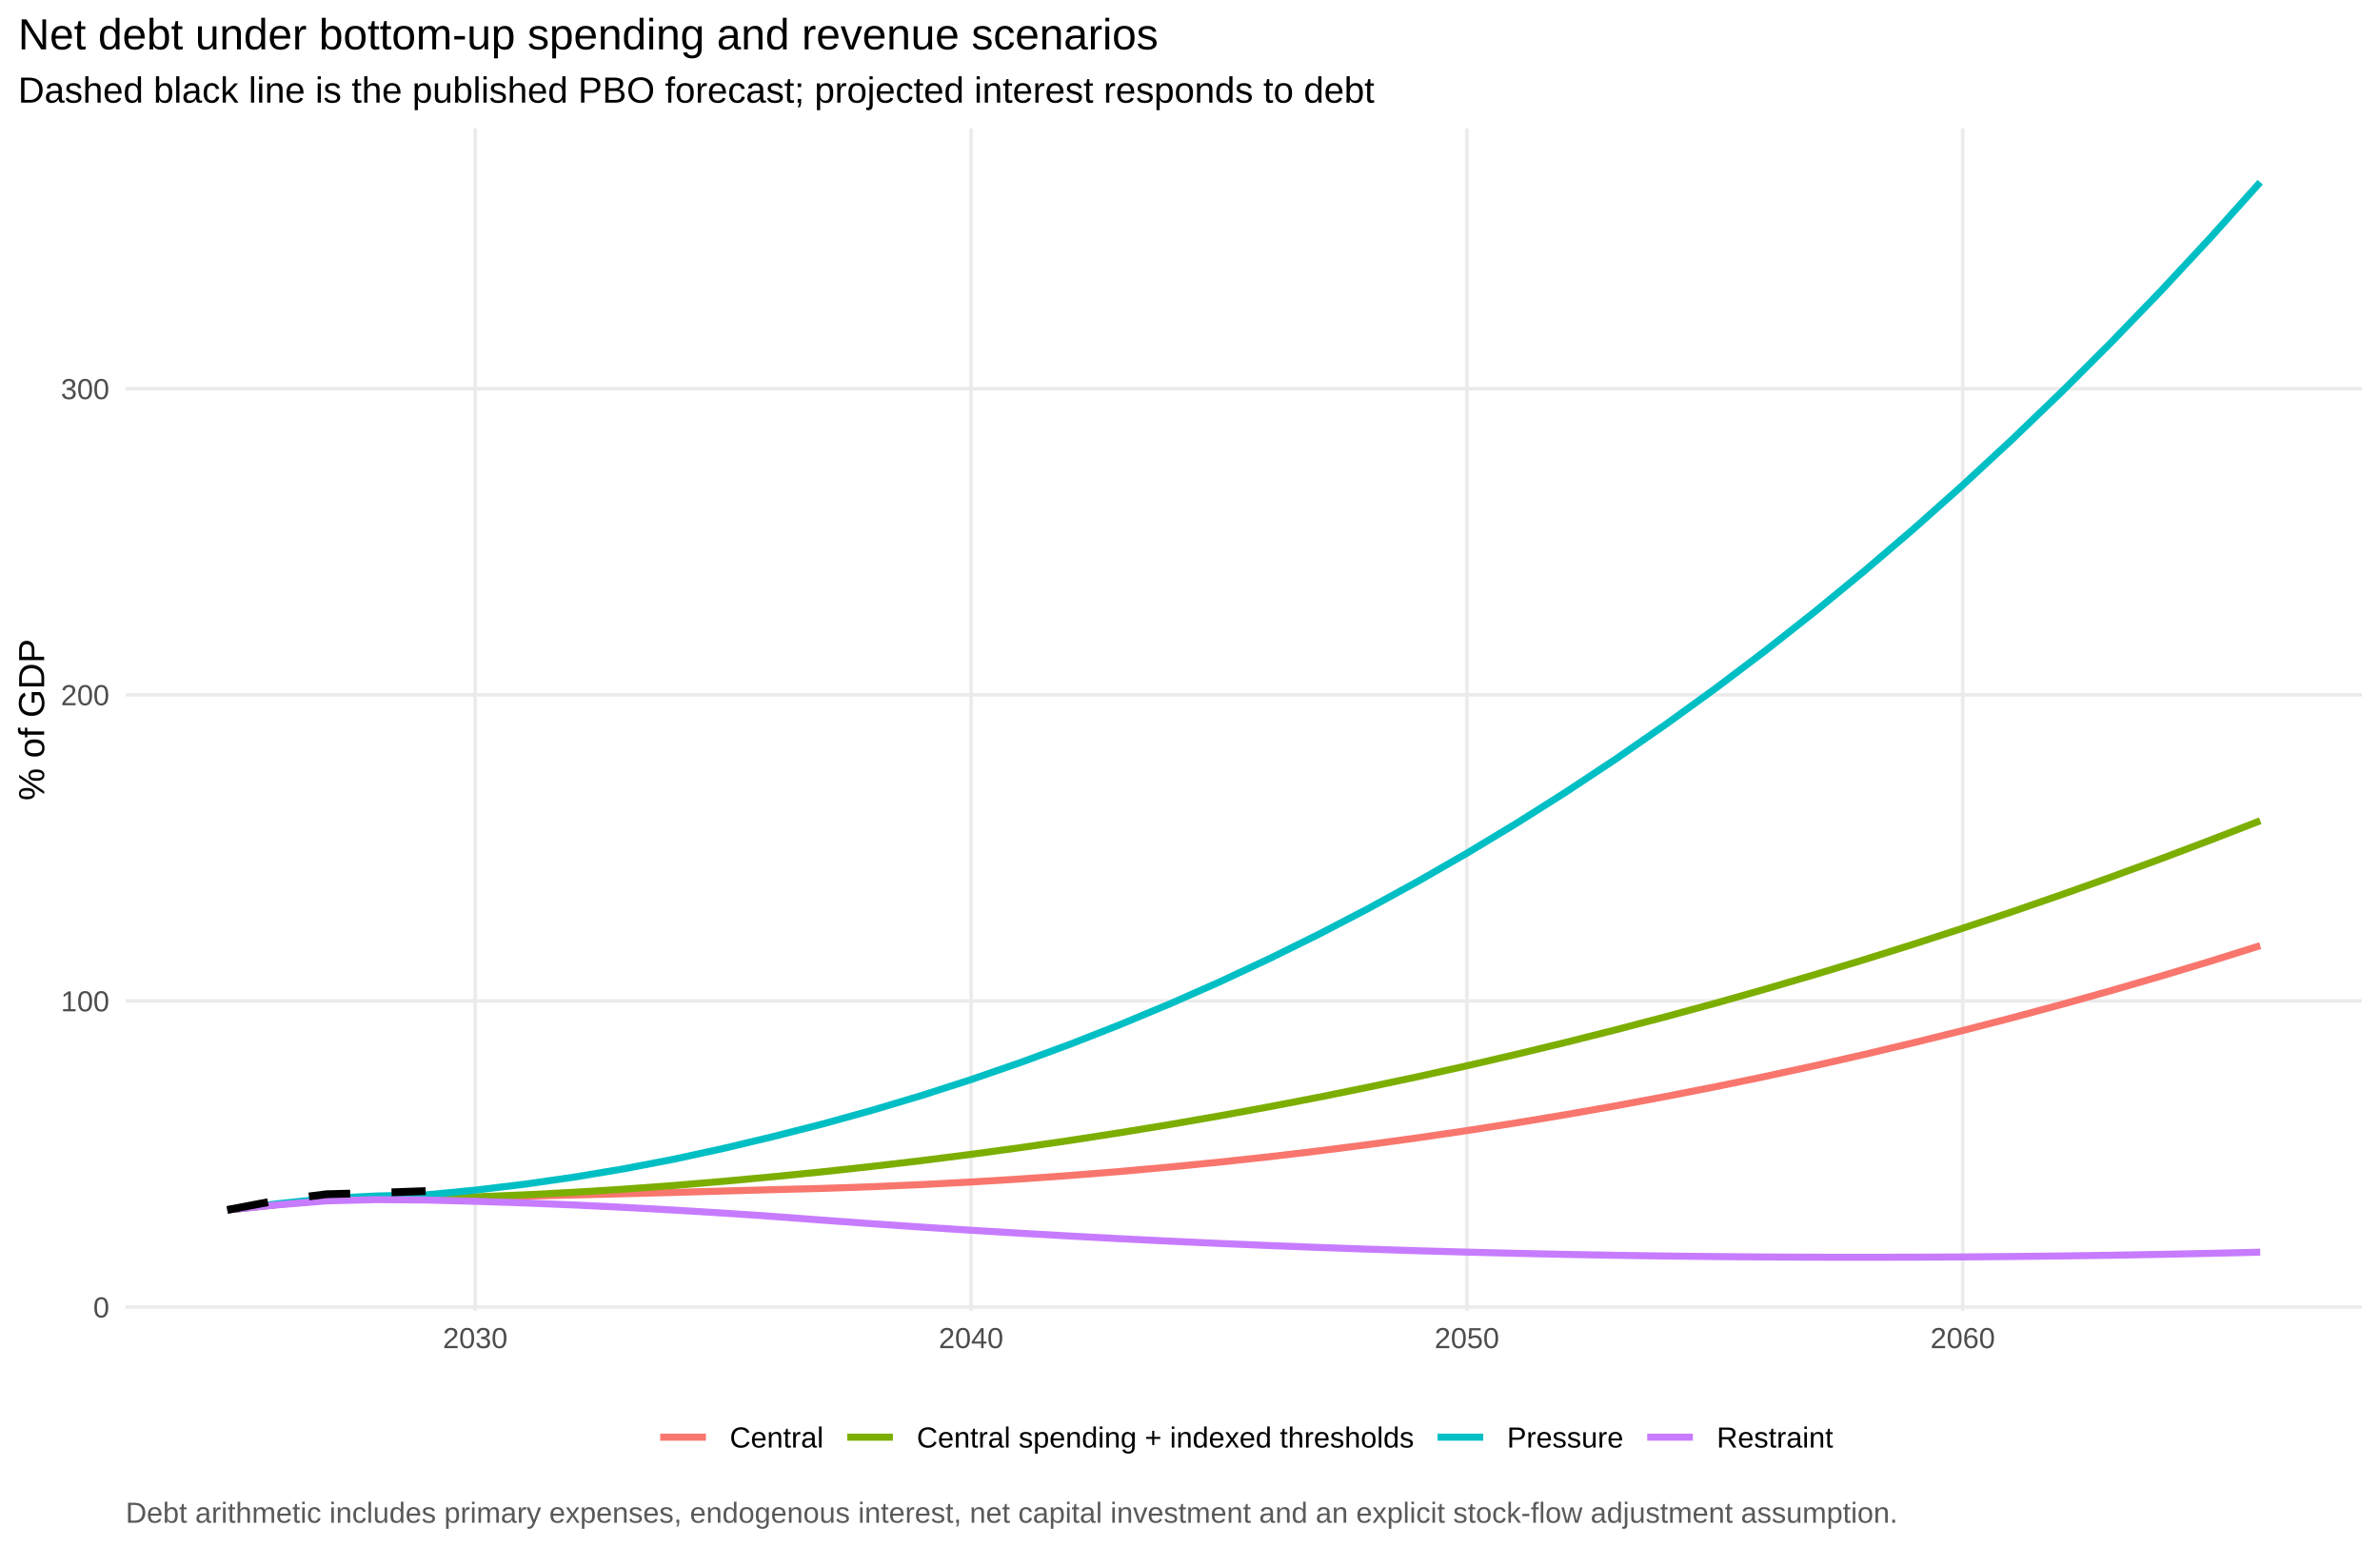
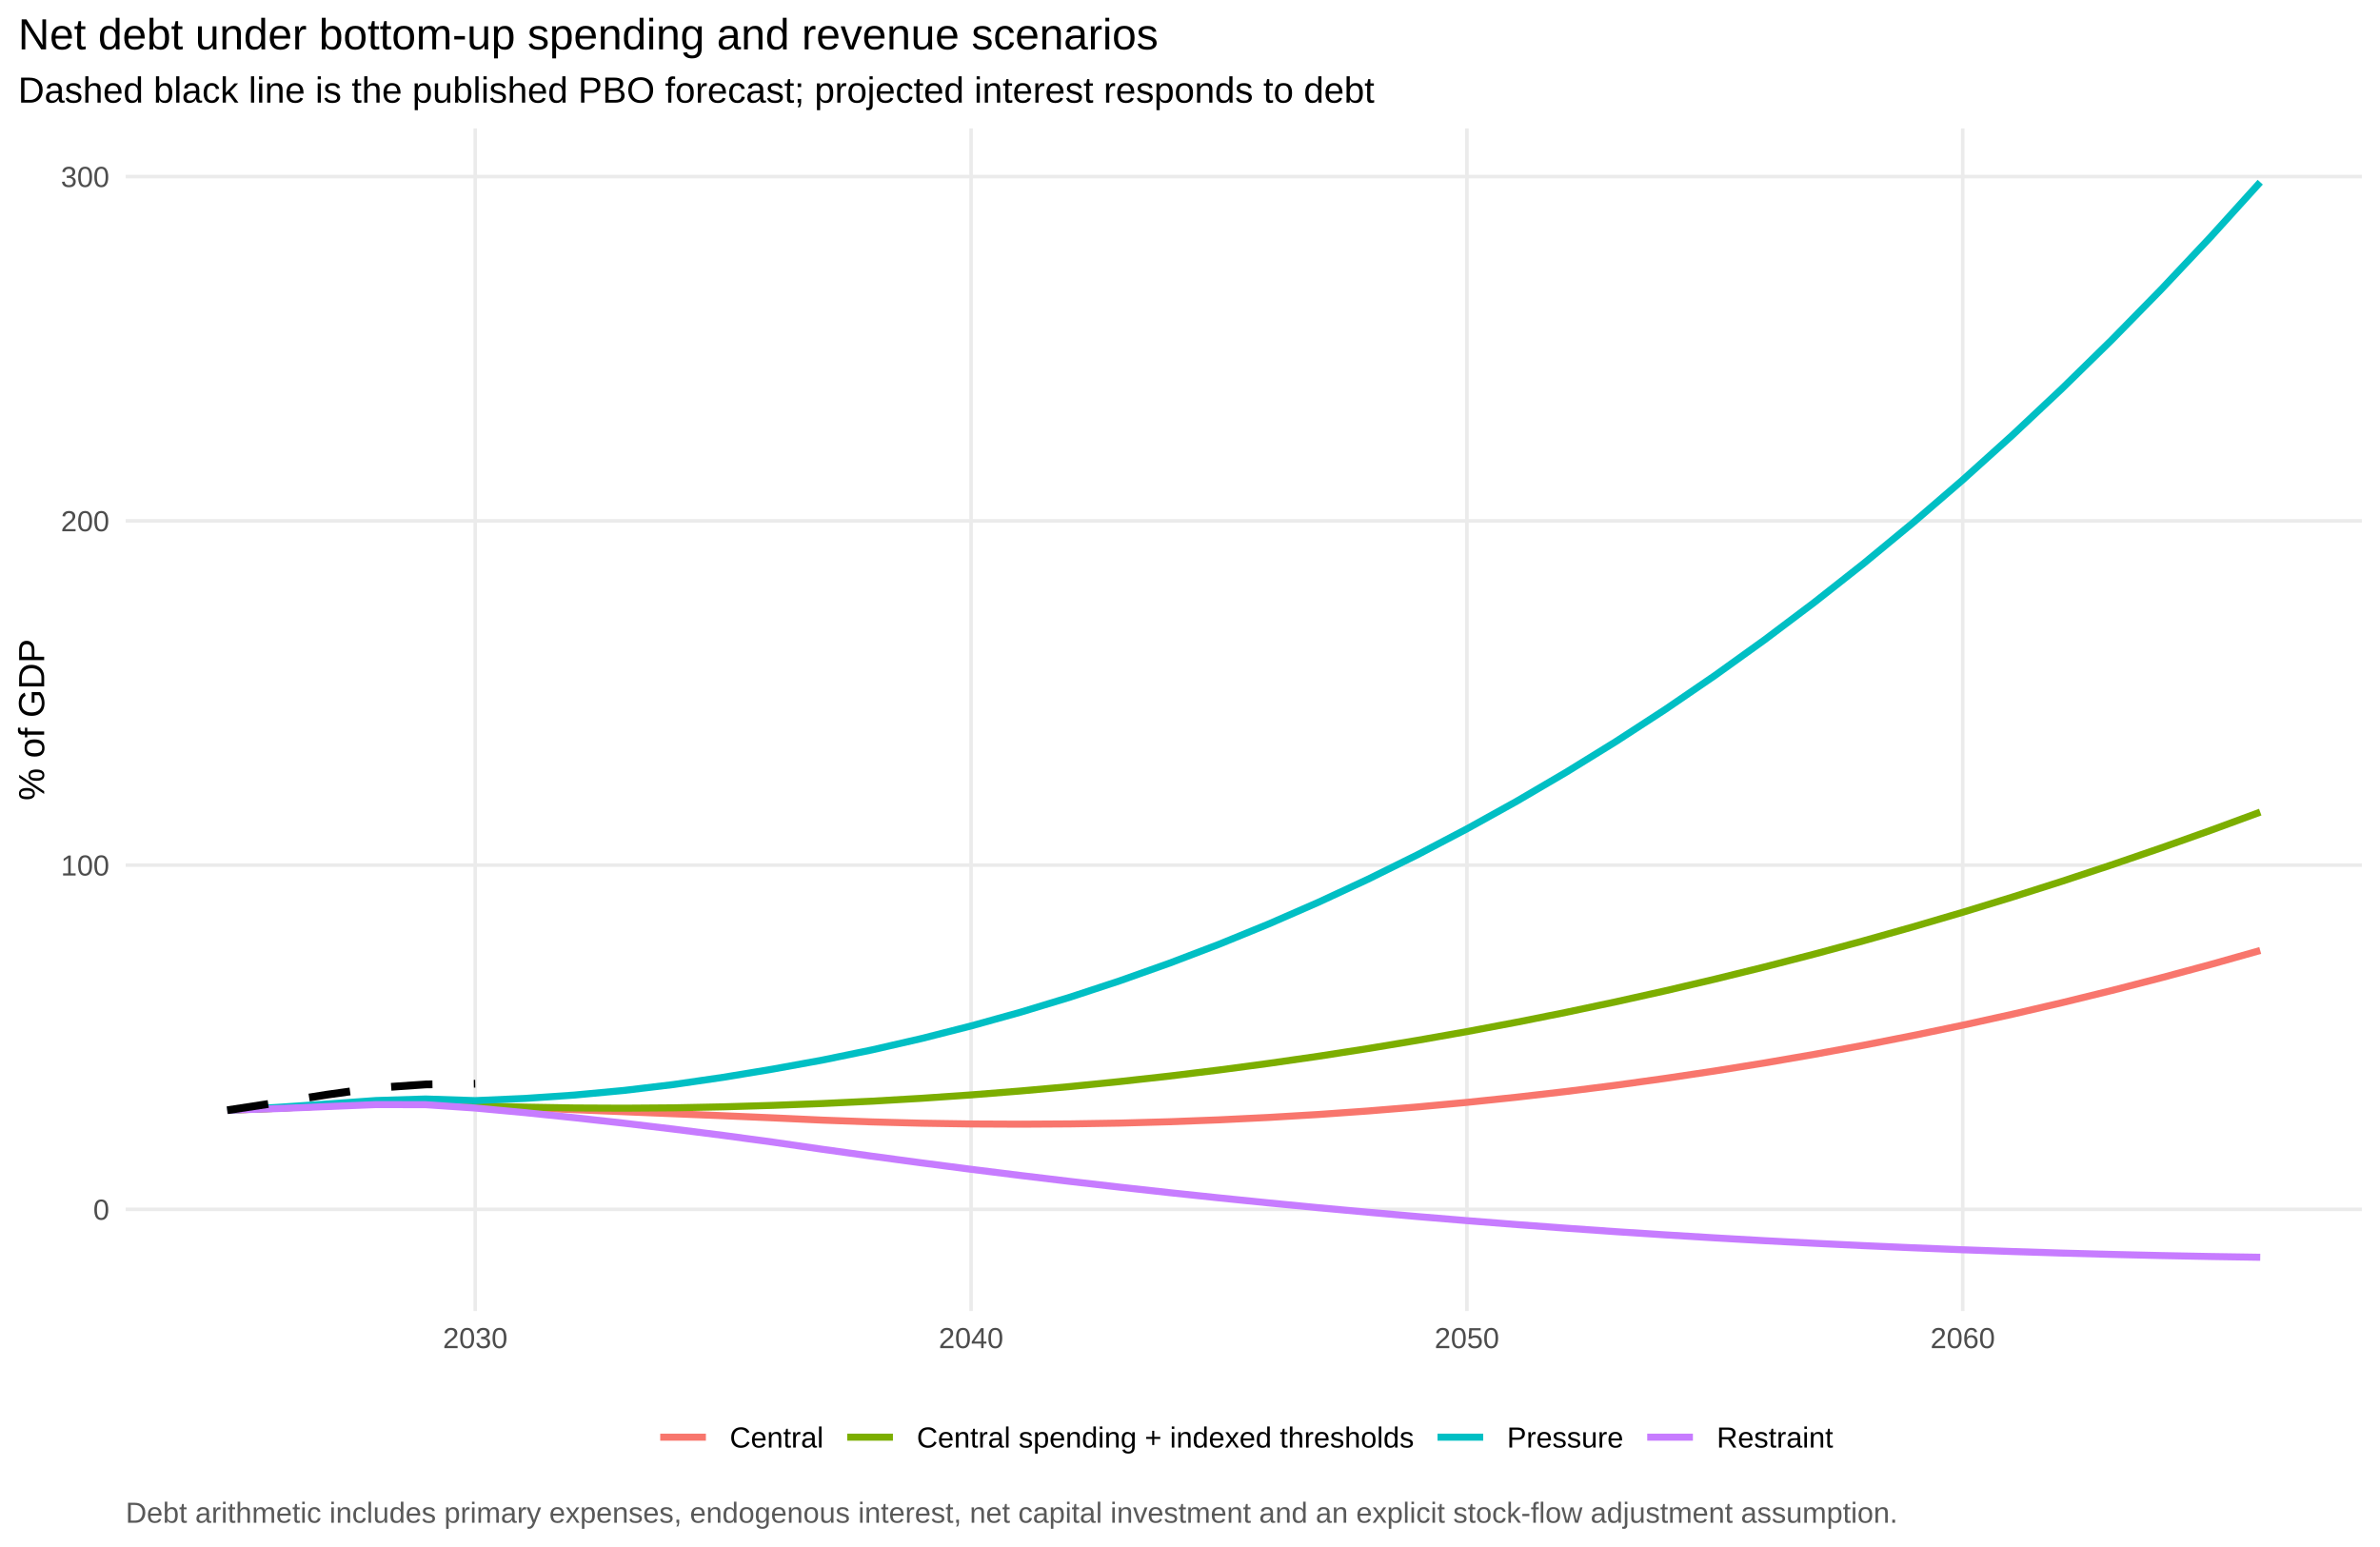
<svg xmlns="http://www.w3.org/2000/svg" width="720.00pt" height="468.00pt" viewBox="0 0 720.00 468.00">
  <g class="svglite">
    <defs>
      <style type="text/css">
    .svglite line, .svglite polyline, .svglite polygon, .svglite path, .svglite rect, .svglite circle {
      fill: none;
      stroke: #000000;
      stroke-linecap: round;
      stroke-linejoin: round;
      stroke-miterlimit: 10.00;
    }
    .svglite text {
      white-space: pre;
    }
    .svglite g.glyphgroup path {
      fill: inherit;
      stroke: none;
    }
  </style>
    </defs>
    <rect width="100%" height="100%" style="stroke: none; fill: #FFFFFF;" />
    <defs>
      <clipPath id="cpMC4wMHw3MjAuMDB8MC4wMHw0NjguMDA=">
        <rect x="0.00" y="0.00" width="720.00" height="468.00" />
      </clipPath>
    </defs>
    <g clip-path="url(#cpMC4wMHw3MjAuMDB8MC4wMHw0NjguMDA=)">
      <rect x="0.00" y="-0" width="720.00" height="468.00" style="stroke-width: 1.07; stroke: none; fill: #FFFFFF;" />
    </g>
    <defs>
      <clipPath id="cpMzguMDJ8NzE0LjUyfDM4Ljg1fDM5Ni42MQ==">
        <rect x="38.02" y="38.85" width="676.50" height="357.76" />
      </clipPath>
    </defs>
    <g clip-path="url(#cpMzguMDJ8NzE0LjUyfDM4Ljg1fDM5Ni42MQ==)">
-       <polyline points="38.02,395.41 714.52,395.41 " style="stroke-width: 1.07; stroke: #EBEBEB; stroke-linecap: butt;" />
-       <polyline points="38.02,302.81 714.52,302.81 " style="stroke-width: 1.07; stroke: #EBEBEB; stroke-linecap: butt;" />
-       <polyline points="38.02,210.20 714.52,210.20 " style="stroke-width: 1.07; stroke: #EBEBEB; stroke-linecap: butt;" />
-       <polyline points="38.02,117.60 714.52,117.60 " style="stroke-width: 1.07; stroke: #EBEBEB; stroke-linecap: butt;" />
+       <polyline points="38.02,365.86 714.52,365.86 " style="stroke-width: 1.07; stroke: #EBEBEB; stroke-linecap: butt;" />
+       <polyline points="38.02,261.72 714.52,261.72 " style="stroke-width: 1.07; stroke: #EBEBEB; stroke-linecap: butt;" />
+       <polyline points="38.02,157.57 714.52,157.57 " style="stroke-width: 1.07; stroke: #EBEBEB; stroke-linecap: butt;" />
+       <polyline points="38.02,53.42 714.52,53.42 " style="stroke-width: 1.07; stroke: #EBEBEB; stroke-linecap: butt;" />
      <polyline points="143.77,396.61 143.77,38.85 " style="stroke-width: 1.07; stroke: #EBEBEB; stroke-linecap: butt;" />
      <polyline points="293.77,396.61 293.77,38.85 " style="stroke-width: 1.07; stroke: #EBEBEB; stroke-linecap: butt;" />
      <polyline points="443.77,396.61 443.77,38.85 " style="stroke-width: 1.07; stroke: #EBEBEB; stroke-linecap: butt;" />
      <polyline points="593.77,396.61 593.77,38.85 " style="stroke-width: 1.07; stroke: #EBEBEB; stroke-linecap: butt;" />
-       <polyline points="68.77,366.02 83.77,364.41 98.77,363.07 113.77,362.58 128.77,362.55 143.77,362.22 158.77,361.87 173.77,361.51 188.77,361.14 203.77,360.74 218.77,360.31 233.77,359.90 248.77,359.52 263.77,359.01 278.77,358.36 293.77,357.58 308.77,356.66 323.77,355.60 338.77,354.40 353.77,353.06 368.77,351.58 383.77,349.96 398.77,348.19 413.77,346.28 428.77,344.23 443.77,342.03 458.77,339.68 473.77,337.19 488.77,334.54 503.77,331.74 518.77,328.80 533.77,325.70 548.77,322.45 563.77,319.04 578.77,315.48 593.77,311.76 608.77,307.88 623.77,303.84 638.77,299.65 653.77,295.29 668.77,290.77 683.77,286.08 " style="stroke-width: 2.13; stroke: #F8766D; stroke-linecap: butt;" />
-       <polyline points="68.77,366.02 83.77,364.41 98.77,363.07 113.77,362.58 128.77,362.55 143.77,362.08 158.77,361.46 173.77,360.68 188.77,359.74 203.77,358.64 218.77,357.38 233.77,355.99 248.77,354.50 263.77,352.87 278.77,351.11 293.77,349.21 308.77,347.17 323.77,344.99 338.77,342.67 353.77,340.21 368.77,337.60 383.77,334.86 398.77,331.97 413.77,328.93 428.77,325.75 443.77,322.42 458.77,318.94 473.77,315.32 488.77,311.54 503.77,307.62 518.77,303.54 533.77,299.30 548.77,294.91 563.77,290.37 578.77,285.67 593.77,280.81 608.77,275.80 623.77,270.62 638.77,265.28 653.77,259.78 668.77,254.12 683.77,248.29 " style="stroke-width: 2.13; stroke: #7CAE00; stroke-linecap: butt;" />
-       <polyline points="68.77,366.02 83.77,364.18 98.77,362.59 113.77,361.81 128.77,361.49 143.77,360.04 158.77,358.24 173.77,356.09 188.77,353.58 203.77,350.70 218.77,347.44 233.77,343.87 248.77,340.05 263.77,335.90 278.77,331.42 293.77,326.59 308.77,321.41 323.77,315.89 338.77,310.00 353.77,303.75 368.77,297.13 383.77,290.13 398.77,282.73 413.77,274.94 428.77,266.73 443.77,258.11 458.77,249.07 473.77,239.58 488.77,229.65 503.77,219.26 518.77,208.41 533.77,197.08 548.77,185.26 563.77,172.94 578.77,160.12 593.77,146.77 608.77,132.89 623.77,118.47 638.77,103.49 653.77,87.95 668.77,71.83 683.77,55.11 " style="stroke-width: 2.13; stroke: #00BFC4; stroke-linecap: butt;" />
-       <polyline points="68.77,366.02 83.77,364.51 98.77,363.28 113.77,362.91 128.77,363.03 143.77,363.42 158.77,363.92 173.77,364.53 188.77,365.25 203.77,366.07 218.77,366.98 233.77,367.99 248.77,369.12 263.77,370.20 278.77,371.22 293.77,372.18 308.77,373.08 323.77,373.93 338.77,374.73 353.77,375.47 368.77,376.16 383.77,376.79 398.77,377.37 413.77,377.89 428.77,378.37 443.77,378.79 458.77,379.16 473.77,379.48 488.77,379.75 503.77,379.97 518.77,380.14 533.77,380.26 548.77,380.33 563.77,380.35 578.77,380.32 593.77,380.25 608.77,380.12 623.77,379.95 638.77,379.74 653.77,379.47 668.77,379.16 683.77,378.81 " style="stroke-width: 2.13; stroke: #C77CFF; stroke-linecap: butt;" />
-       <polyline points="68.77,366.02 83.77,363.17 98.77,361.28 113.77,360.87 128.77,360.33 " style="stroke-width: 2.35; stroke-dasharray: 12.52,12.52; stroke-linecap: butt;" />
+       <polyline points="68.77,335.87 83.77,335.27 98.77,334.55 113.77,333.80 128.77,333.66 143.77,334.51 158.77,335.11 173.77,335.71 188.77,336.32 203.77,336.93 218.77,337.53 233.77,338.17 248.77,338.86 263.77,339.40 278.77,339.79 293.77,340.02 308.77,340.09 323.77,340.00 338.77,339.76 353.77,339.35 368.77,338.78 383.77,338.05 398.77,337.16 413.77,336.10 428.77,334.88 443.77,333.49 458.77,331.93 473.77,330.20 488.77,328.31 503.77,326.23 518.77,323.99 533.77,321.57 548.77,318.98 563.77,316.21 578.77,313.26 593.77,310.14 608.77,306.83 623.77,303.34 638.77,299.67 653.77,295.81 668.77,291.77 683.77,287.54 " style="stroke-width: 2.13; stroke: #F8766D; stroke-linecap: butt;" />
+       <polyline points="68.77,335.87 83.77,335.27 98.77,334.55 113.77,333.80 128.77,333.66 143.77,334.51 158.77,334.93 173.77,335.18 188.77,335.25 203.77,335.14 218.77,334.84 233.77,334.40 248.77,333.84 263.77,333.13 278.77,332.26 293.77,331.23 308.77,330.04 323.77,328.70 338.77,327.19 353.77,325.53 368.77,323.70 383.77,321.70 398.77,319.55 413.77,317.22 428.77,314.73 443.77,312.08 458.77,309.25 473.77,306.25 488.77,303.08 503.77,299.74 518.77,296.22 533.77,292.53 548.77,288.66 563.77,284.61 578.77,280.38 593.77,275.98 608.77,271.39 623.77,266.62 638.77,261.66 653.77,256.52 668.77,251.20 683.77,245.68 " style="stroke-width: 2.13; stroke: #7CAE00; stroke-linecap: butt;" />
+       <polyline points="68.77,335.87 83.77,335.01 98.77,334.00 113.77,332.93 128.77,332.47 143.77,332.96 158.77,332.30 173.77,331.28 188.77,329.88 203.77,328.09 218.77,325.91 233.77,323.43 248.77,320.70 263.77,317.62 278.77,314.18 293.77,310.37 308.77,306.20 323.77,301.65 338.77,296.71 353.77,291.39 368.77,285.67 383.77,279.54 398.77,272.99 413.77,266.02 428.77,258.61 443.77,250.75 458.77,242.43 473.77,233.64 488.77,224.38 503.77,214.63 518.77,204.37 533.77,193.60 548.77,182.31 563.77,170.49 578.77,158.11 593.77,145.18 608.77,131.67 623.77,117.58 638.77,102.90 653.77,87.60 668.77,71.67 683.77,55.11 " style="stroke-width: 2.13; stroke: #00BFC4; stroke-linecap: butt;" />
+       <polyline points="68.77,335.87 83.77,335.38 98.77,334.77 113.77,334.16 128.77,334.19 143.77,335.21 158.77,336.59 173.77,338.13 188.77,339.79 203.77,341.58 218.77,343.48 233.77,345.51 248.77,347.68 263.77,349.77 278.77,351.79 293.77,353.74 308.77,355.61 323.77,357.41 338.77,359.14 353.77,360.80 368.77,362.38 383.77,363.90 398.77,365.35 413.77,366.72 428.77,368.03 443.77,369.27 458.77,370.45 473.77,371.55 488.77,372.60 503.77,373.57 518.77,374.48 533.77,375.33 548.77,376.11 563.77,376.83 578.77,377.48 593.77,378.08 608.77,378.61 623.77,379.08 638.77,379.48 653.77,379.83 668.77,380.12 683.77,380.35 " style="stroke-width: 2.13; stroke: #C77CFF; stroke-linecap: butt;" />
+       <polyline points="68.77,335.87 83.77,333.58 98.77,331.18 113.77,329.10 128.77,328.06 143.77,327.85 " style="stroke-width: 2.35; stroke-dasharray: 12.52,12.52; stroke-linecap: butt;" />
    </g>
    <g clip-path="url(#cpMC4wMHw3MjAuMDB8MC4wMHw0NjguMDA=)">
-       <text x="33.09" y="398.56" text-anchor="end" style="font-size: 8.80px;fill: #4D4D4D; font-family: &quot;Arial&quot;;" textLength="4.89px" lengthAdjust="spacingAndGlyphs">0</text>
-       <text x="33.09" y="305.96" text-anchor="end" style="font-size: 8.80px;fill: #4D4D4D; font-family: &quot;Arial&quot;;" textLength="14.67px" lengthAdjust="spacingAndGlyphs">100</text>
-       <text x="33.09" y="213.35" text-anchor="end" style="font-size: 8.80px;fill: #4D4D4D; font-family: &quot;Arial&quot;;" textLength="14.67px" lengthAdjust="spacingAndGlyphs">200</text>
-       <text x="33.09" y="120.75" text-anchor="end" style="font-size: 8.80px;fill: #4D4D4D; font-family: &quot;Arial&quot;;" textLength="14.67px" lengthAdjust="spacingAndGlyphs">300</text>
+       <text x="33.09" y="369.01" text-anchor="end" style="font-size: 8.80px;fill: #4D4D4D; font-family: &quot;Arial&quot;;" textLength="4.89px" lengthAdjust="spacingAndGlyphs">0</text>
+       <text x="33.09" y="264.87" text-anchor="end" style="font-size: 8.80px;fill: #4D4D4D; font-family: &quot;Arial&quot;;" textLength="14.67px" lengthAdjust="spacingAndGlyphs">100</text>
+       <text x="33.09" y="160.72" text-anchor="end" style="font-size: 8.80px;fill: #4D4D4D; font-family: &quot;Arial&quot;;" textLength="14.67px" lengthAdjust="spacingAndGlyphs">200</text>
+       <text x="33.09" y="56.57" text-anchor="end" style="font-size: 8.80px;fill: #4D4D4D; font-family: &quot;Arial&quot;;" textLength="14.67px" lengthAdjust="spacingAndGlyphs">300</text>
      <text x="143.77" y="407.84" text-anchor="middle" style="font-size: 8.80px;fill: #4D4D4D; font-family: &quot;Arial&quot;;" textLength="19.56px" lengthAdjust="spacingAndGlyphs">2030</text>
      <text x="293.77" y="407.84" text-anchor="middle" style="font-size: 8.80px;fill: #4D4D4D; font-family: &quot;Arial&quot;;" textLength="19.56px" lengthAdjust="spacingAndGlyphs">2040</text>
      <text x="443.77" y="407.84" text-anchor="middle" style="font-size: 8.80px;fill: #4D4D4D; font-family: &quot;Arial&quot;;" textLength="19.56px" lengthAdjust="spacingAndGlyphs">2050</text>
      <text x="593.77" y="407.84" text-anchor="middle" style="font-size: 8.80px;fill: #4D4D4D; font-family: &quot;Arial&quot;;" textLength="19.56px" lengthAdjust="spacingAndGlyphs">2060</text>
      <text transform="translate(13.36,217.73) rotate(-90)" text-anchor="middle" style="font-size: 11.00px; font-family: &quot;Arial&quot;;" textLength="48.94px" lengthAdjust="spacingAndGlyphs">% of GDP</text>
      <line x1="199.73" y1="434.77" x2="213.55" y2="434.77" style="stroke-width: 2.13; stroke: #F8766D; stroke-linecap: butt;" />
      <line x1="256.31" y1="434.77" x2="270.13" y2="434.77" style="stroke-width: 2.13; stroke: #7CAE00; stroke-linecap: butt;" />
      <line x1="434.88" y1="434.77" x2="448.70" y2="434.77" style="stroke-width: 2.13; stroke: #00BFC4; stroke-linecap: butt;" />
      <line x1="498.32" y1="434.77" x2="512.14" y2="434.77" style="stroke-width: 2.13; stroke: #C77CFF; stroke-linecap: butt;" />
      <text x="220.76" y="437.92" style="font-size: 8.80px; font-family: &quot;Arial&quot;;" textLength="28.34px" lengthAdjust="spacingAndGlyphs">Central</text>
      <text x="277.34" y="437.92" style="font-size: 8.80px; font-family: &quot;Arial&quot;;" textLength="150.33px" lengthAdjust="spacingAndGlyphs">Central spending + indexed thresholds</text>
      <text x="455.91" y="437.92" style="font-size: 8.80px; font-family: &quot;Arial&quot;;" textLength="35.20px" lengthAdjust="spacingAndGlyphs">Pressure</text>
      <text x="519.35" y="437.92" style="font-size: 8.80px; font-family: &quot;Arial&quot;;" textLength="35.19px" lengthAdjust="spacingAndGlyphs">Restraint</text>
      <text x="5.48" y="31.05" style="font-size: 11.00px; font-family: &quot;Arial&quot;;" textLength="410.62px" lengthAdjust="spacingAndGlyphs">Dashed black line is the published PBO forecast; projected interest responds to debt</text>
      <text x="5.48" y="14.93" style="font-size: 13.20px; font-family: &quot;Arial&quot;;" textLength="344.31px" lengthAdjust="spacingAndGlyphs">Net debt under bottom-up spending and revenue scenarios</text>
      <text x="38.02" y="460.67" style="font-size: 8.80px;fill: #595959; font-family: &quot;Arial&quot;;" textLength="535.70px" lengthAdjust="spacingAndGlyphs">Debt arithmetic includes primary expenses, endogenous interest, net capital investment and an explicit stock-flow adjustment assumption.</text>
    </g>
  </g>
</svg>
